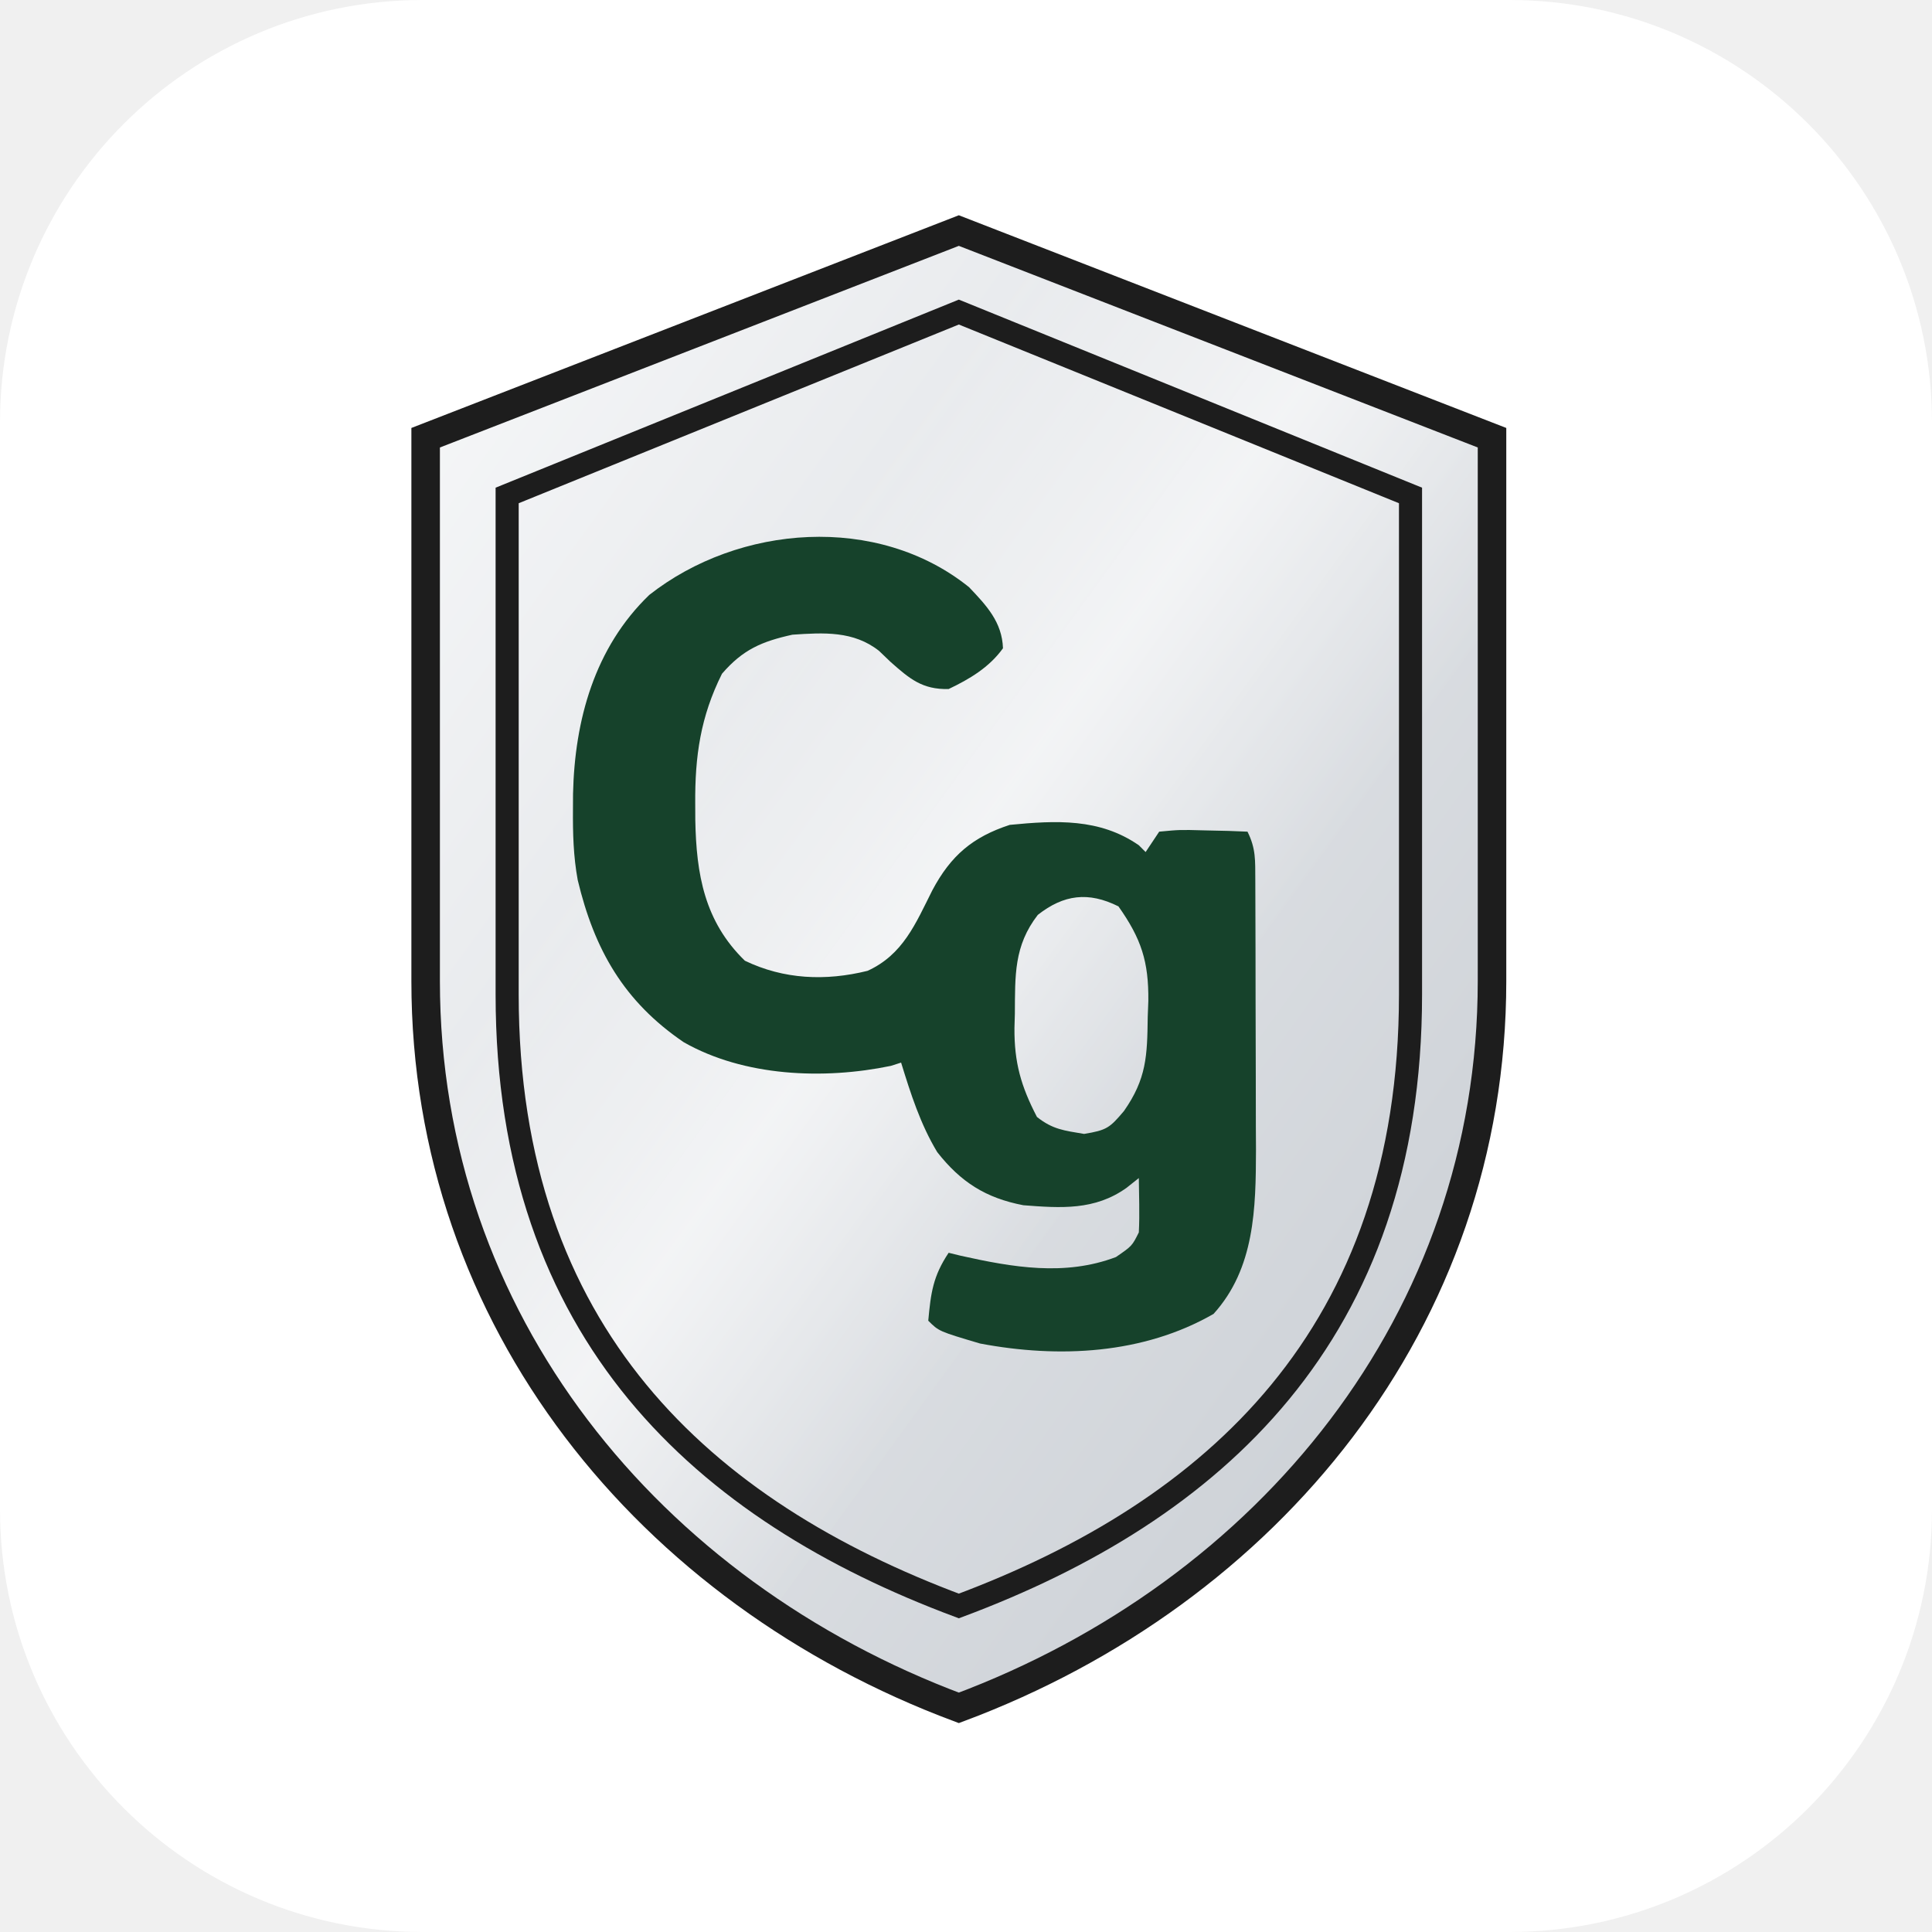
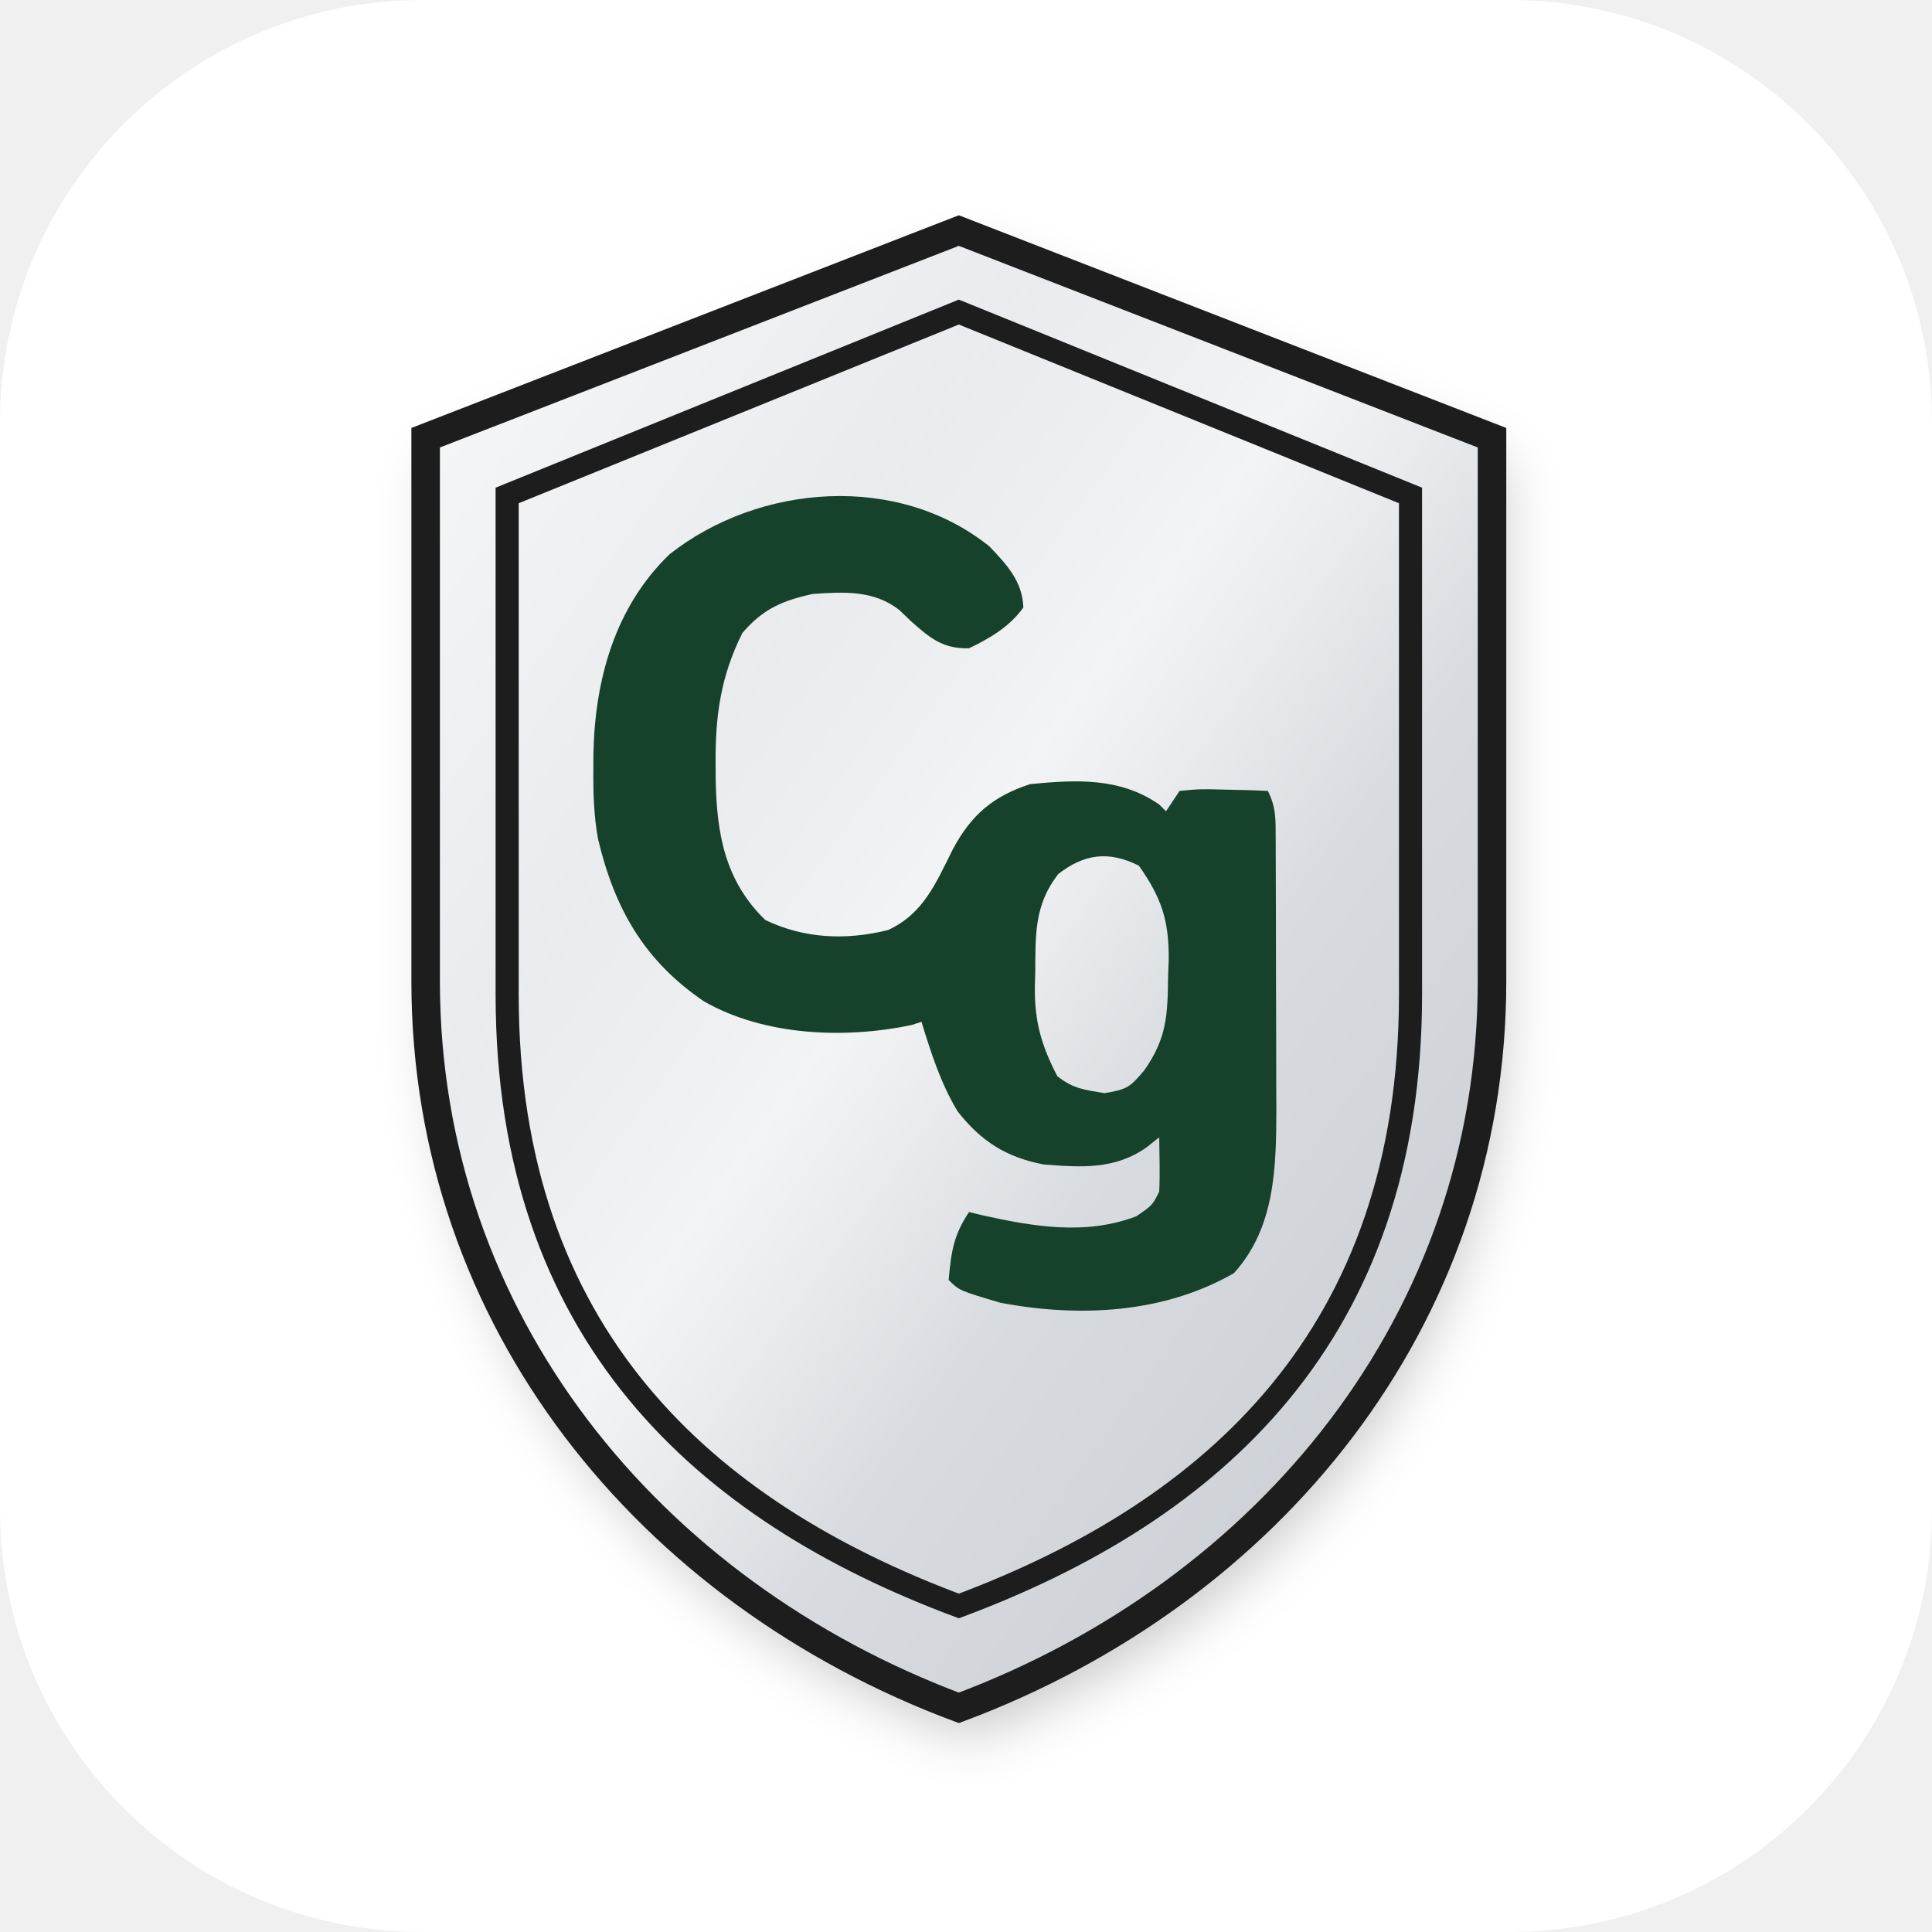
<svg xmlns="http://www.w3.org/2000/svg" viewBox="0 0 512 512" width="512" height="512">
  <defs>
    <linearGradient id="silver" x1="0" y1="0" x2="1" y2="1">
      <stop offset="0" stop-color="#F8F9FA" />
      <stop offset="0.55" stop-color="#DCDFE3" />
      <stop offset="1" stop-color="#C6CBD1" />
    </linearGradient>
    <linearGradient id="shine" x1="0" y1="0" x2="1" y2="1">
      <stop offset="0.30" stop-color="#FFFFFF" stop-opacity="0" />
      <stop offset="0.46" stop-color="#FFFFFF" stop-opacity="0.6" />
      <stop offset="0.62" stop-color="#FFFFFF" stop-opacity="0" />
    </linearGradient>
    <clipPath id="shield">
      <path d="M114.5 19.5 L193 50 V130 C193 180 160 220 114.5 237 C69 220 36 180 36 130 V50 Z" />
    </clipPath>
+     <filter id="lift" x="-20%" y="-20%" width="140%" height="150%">
+       <feGaussianBlur in="SourceAlpha" stdDeviation="4" />
+       <feOffset dx="1.5" dy="4" result="blur" />
+       <feComponentTransfer in="blur" result="shadow">
+         <feFuncA type="linear" slope="0.22" />
+       </feComponentTransfer>
+       <feMerge>
+         <feMergeNode in="shadow" />
+         <feMergeNode in="SourceGraphic" />
+       </feMerge>
+     </filter>
  </defs>
  <rect width="512" height="512" rx="112" fill="#FFFFFF" />
  <g transform="translate(48 26) scale(1.8)">
-     <path d="M114.5 19.5 L193 50 V130 C193 180 160 220 114.5 237 C69 220 36 180 36 130 V50 Z" fill="url(#silver)" />
+     <g filter="url(#lift)">
+       <path d="M114.5 19.5 L193 50 V130 C193 180 160 220 114.5 237 C69 220 36 180 36 130 V50 Z" fill="url(#silver)" />
+     </g>
    <rect x="30" y="15" width="170" height="230" fill="url(#shine)" clip-path="url(#shield)" />
    <path d="M114.5 19.5 L193 50 V130 C193 180 160 220 114.5 237 C69 220 36 180 36 130 V50 Z" fill="none" stroke="#1D1D1D" stroke-width="4.2" stroke-linejoin="miter" stroke-miterlimit="8" />
    <path d="M114.5 31.5 L181 58.5 V132 C181 182 152 208 114.5 222 C77 208 48 182 48 132 V58.5 Z" fill="none" stroke="#1D1D1D" stroke-width="3.4" stroke-linejoin="miter" stroke-miterlimit="8" />
-     <path d="M116,72c2.57,2.7,4.87,5.14,5,9c-2.02,2.81-4.91,4.53-8,6c-3.89,.1-5.77-1.53-8.56-4c-.56-.54-1.12-1.07-1.69-1.62C99,78.42,94.6,78.69,90,79c-4.53,1-7.31,2.2-10.37,5.75c-3.17,6.34-3.99,12.16-3.94,19.13c0,.79,.01,1.58,.01,2.4c.15,7.99,1.34,14.93,7.3,20.72c5.74,2.76,11.88,3.02,18.06,1.49c5.22-2.38,7.06-6.92,9.54-11.86c2.73-5.13,5.95-7.85,11.4-9.63c6.81-.66,13.23-1,19,3c.33,.33,.66,.66,1,1c.66-.99,1.32-1.98,2-3c3.04-.29,3.04-.29,6.63-.19c1.18,.03,2.37,.06,3.6,.08c.91,.04,1.83,.07,2.77,.11c1.25,2.51,1.13,4.23,1.15,7.04c0,1.05,.01,2.11,.01,3.19c.01,1.14,.01,2.28,.01,3.46c0,.59,0,.59,.01,3.56c0,2.49,.01,4.99,.01,7.48c0,3.79,.02,7.59,.03,11.38c.01,2.42,.01,4.85,.01,7.27c.01,1.13,.01,2.26,.02,3.42c-.02,8.65-.17,17.49-6.25,24.2c-10.35,5.95-22.79,6.55-34.37,4.36c-6.07-1.8-6.07-1.8-7.63-3.36c.38-4.1,.69-6.54,3-10c.3,.07,.3,.07,1.8,.44c7.66,1.71,15.33,3.03,22.83,.19C140,169,140,169,141,167c.07-1.37,.08-2.75,.06-4.12c-.02-1.28-.04-2.56-.06-3.88c-.6,.47-1.2,.95-1.81,1.44c-4.68,3.34-9.67,2.99-15.19,2.56c-5.53-1.06-9.21-3.4-12.68-7.82c-2.48-4.11-3.91-8.61-5.32-13.18c-.49,.16-.99,.32-1.5,.48c-9.9,2.06-21.63,1.57-30.5-3.48c-8.81-5.99-13.16-13.62-15.61-23.88c-.64-3.48-.73-6.9-.7-10.43c0-.74,.01-1.49,.01-2.25c.24-10.87,3.17-21.53,11.22-29.29C82.12,62.77,102.52,61.17,116,72Zm10.13,48.25c-3.54,4.57-3.34,8.93-3.38,14.56c-.02,.69-.04,1.38-.06,2.08c-.04,5.09,.96,8.58,3.31,13.11c2.33,1.85,4,2,6.94,2.5c3.36-.55,3.78-.9,5.87-3.37c3.33-4.75,3.43-8.14,3.5-13.82c.02-.39,.02-.39,.09-2.39c.06-5.81-1.04-9.16-4.4-13.92c-4.43-2.21-8.06-1.74-11.87,1.25Z" fill="#16422B" />
+     <path d="M116,72c2.57,2.7,4.87,5.14,5,9c-2.02,2.81-4.91,4.53-8,6c-3.89,.1-5.77-1.53-8.56-4c-.56-.54-1.12-1.07-1.69-1.62C99,78.42,94.6,78.69,90,79c-4.53,1-7.31,2.2-10.37,5.75c-3.17,6.34-3.99,12.16-3.94,19.13c0,.79,.01,1.58,.01,2.4c.15,7.99,1.34,14.93,7.3,20.72c5.74,2.76,11.88,3.02,18.06,1.49c5.22-2.38,7.06-6.92,9.54-11.86c2.73-5.13,5.95-7.85,11.4-9.63c6.81-.66,13.23-1,19,3c.33,.33,.66,.66,1,1c.66-.99,1.32-1.98,2-3c3.04-.29,3.04-.29,6.63-.19c1.18,.03,2.37,.06,3.6,.08c.91,.04,1.83,.07,2.77,.11c1.25,2.51,1.13,4.23,1.15,7.04c0,1.05,.01,2.11,.01,3.19c.01,1.14,.01,2.28,.01,3.46c0,.59,0,.59,.01,3.56c0,2.49,.01,4.99,.01,7.48c0,3.79,.02,7.59,.03,11.38c.01,2.42,.01,4.85,.01,7.27c.01,1.13,.01,2.26,.02,3.42c-.02,8.65-.17,17.49-6.25,24.2c-10.35,5.95-22.79,6.55-34.37,4.36c-6.07-1.8-6.07-1.8-7.63-3.36c.38-4.1,.69-6.54,3-10c.3,.07,.3,.07,1.8,.44c7.66,1.71,15.33,3.03,22.83,.19C140,169,140,169,141,167c.07-1.37,.08-2.75,.06-4.12c-.02-1.28-.04-2.56-.06-3.88c-.6,.47-1.2,.95-1.81,1.44c-4.68,3.34-9.67,2.99-15.19,2.56c-5.53-1.06-9.21-3.4-12.68-7.82c-2.48-4.11-3.91-8.61-5.32-13.18c-.49,.16-.99,.32-1.5,.48c-9.9,2.06-21.63,1.57-30.5-3.48c-8.81-5.99-13.16-13.62-15.61-23.88c-.64-3.48-.73-6.9-.7-10.43c0-.74,.01-1.49,.01-2.25c.24-10.87,3.17-21.53,11.22-29.29C82.12,62.77,102.52,61.17,116,72Zm10.13,48.25c-3.54,4.57-3.34,8.93-3.38,14.56c-.02,.69-.04,1.38-.06,2.08c-.04,5.09,.96,8.58,3.31,13.11c2.33,1.85,4,2,6.94,2.5c3.36-.55,3.78-.9,5.87-3.37c3.33-4.75,3.43-8.14,3.5-13.82c.02-.39,.02-.39,.09-2.39c.06-5.81-1.04-9.16-4.4-13.92c-4.43-2.21-8.06-1.74-11.87,1.25Z" fill="#16422B" transform="translate(3 -6)" />
  </g>
</svg>
